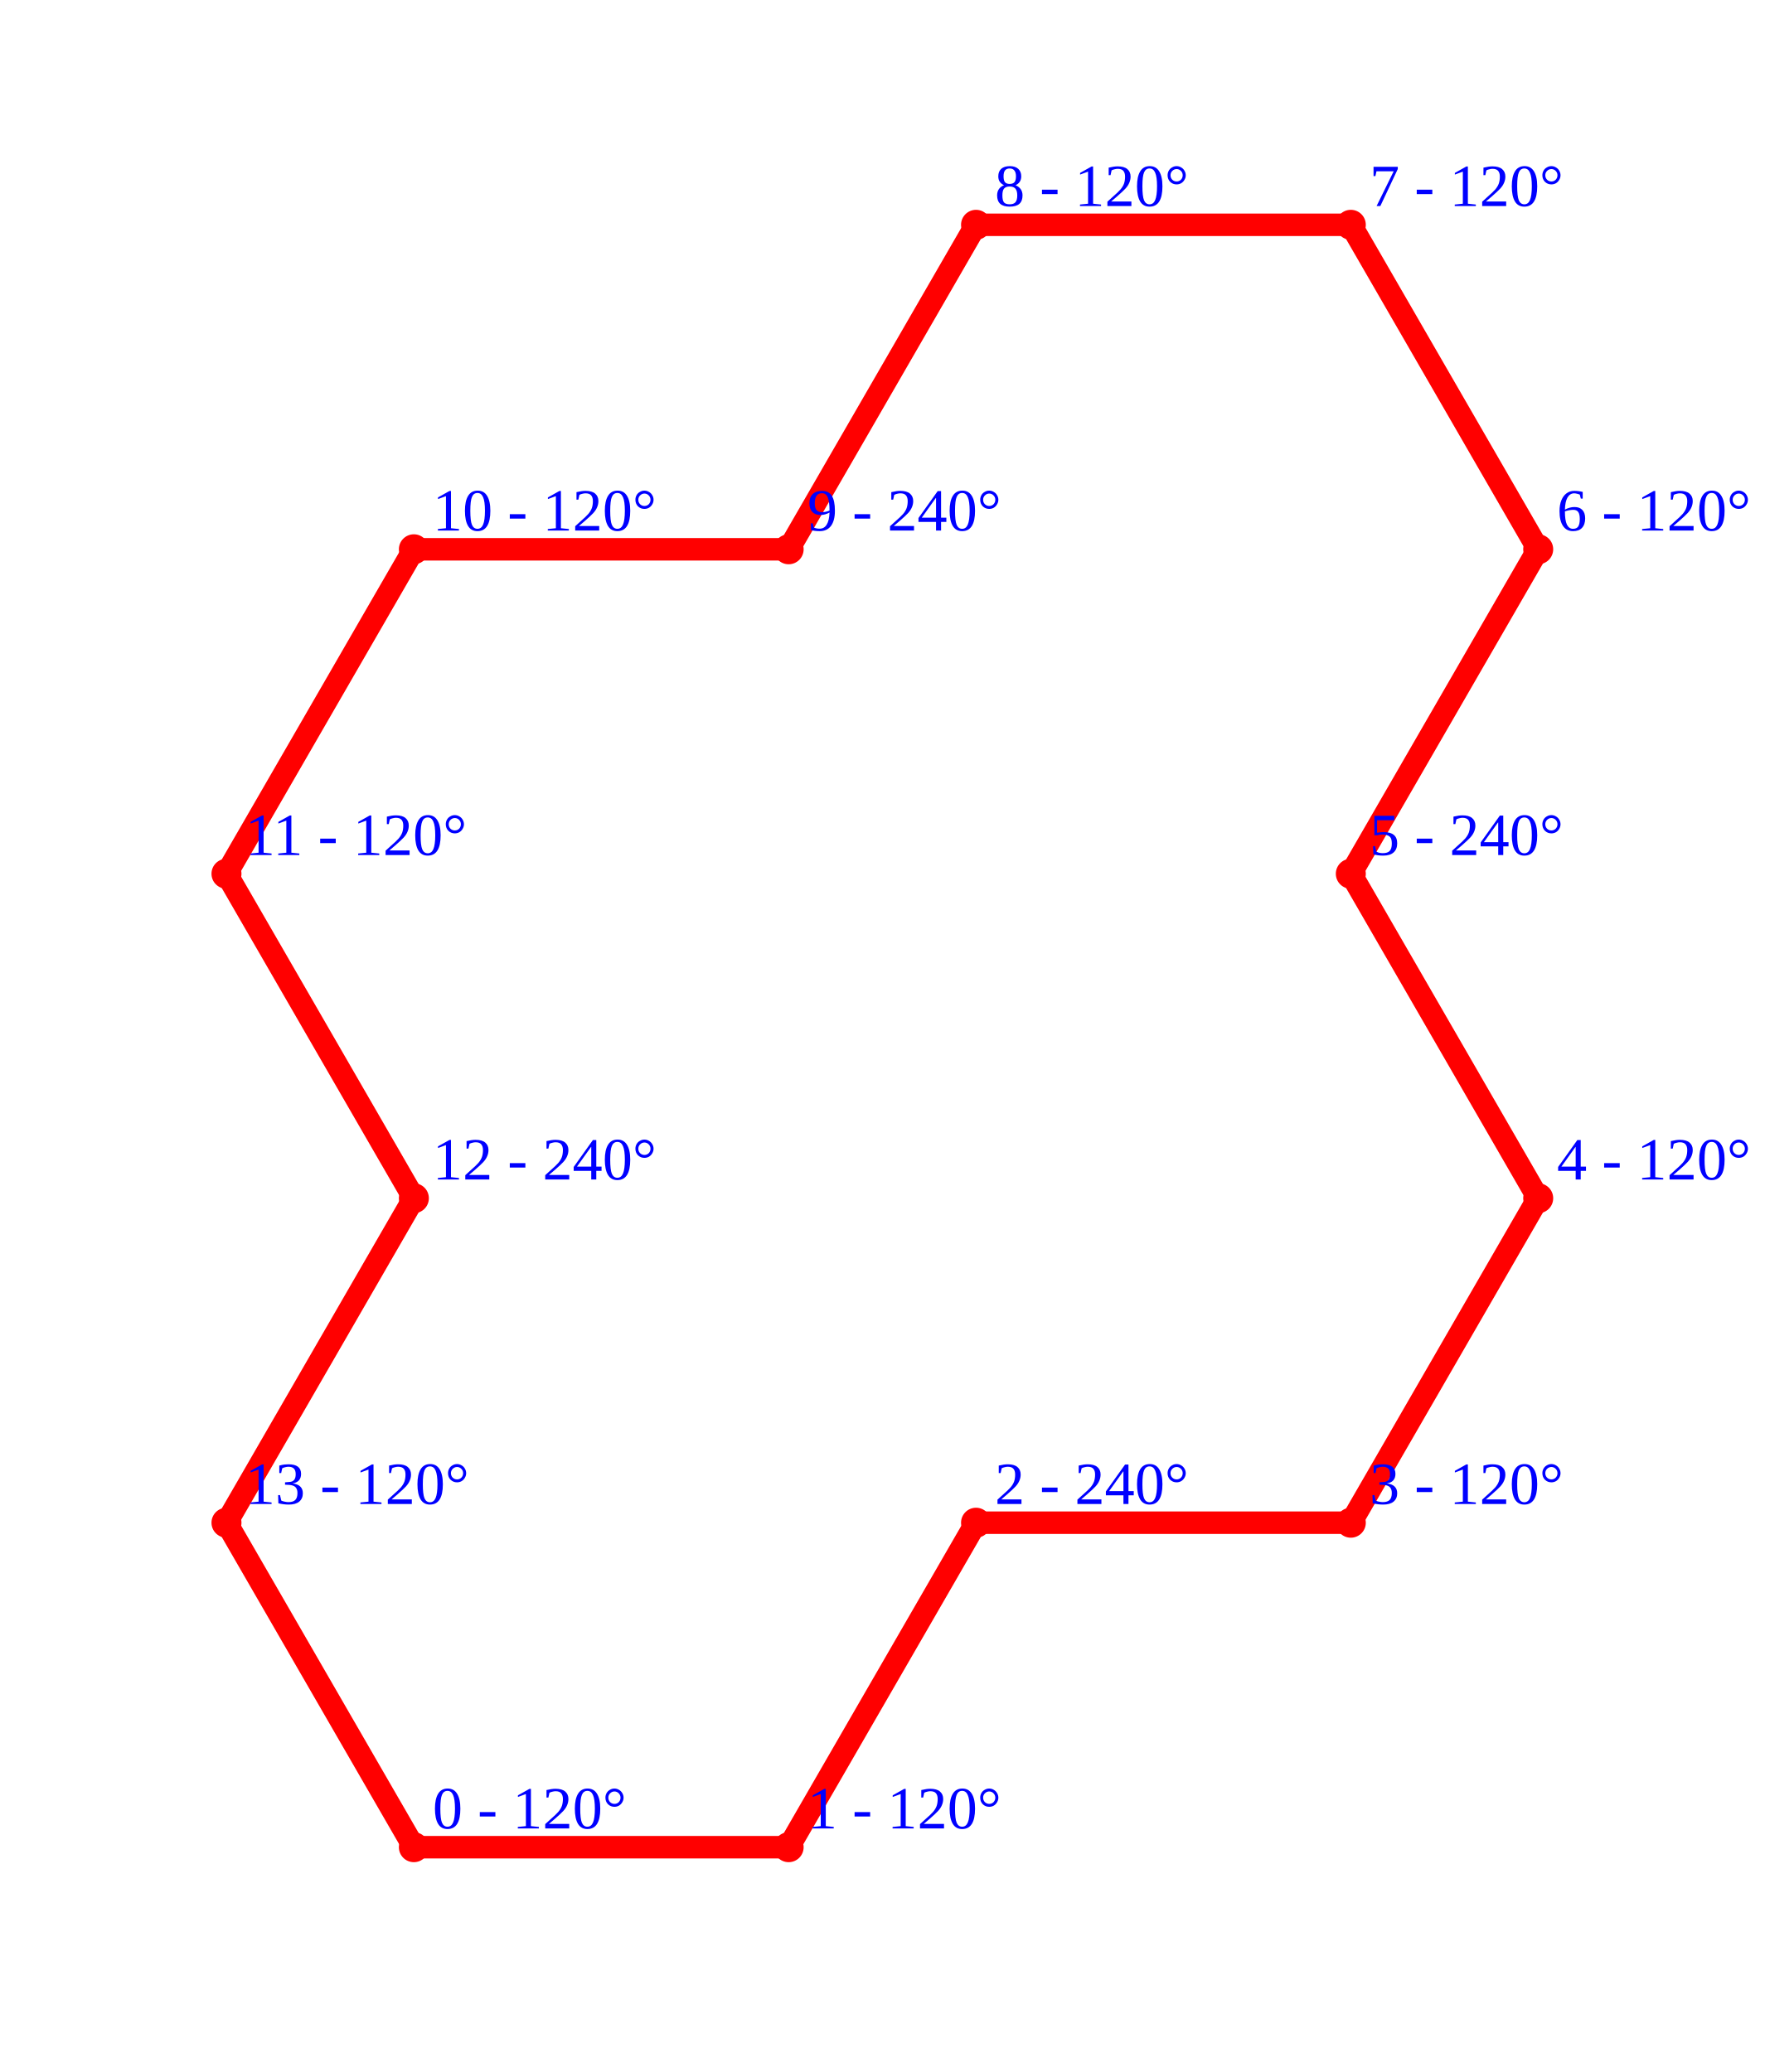
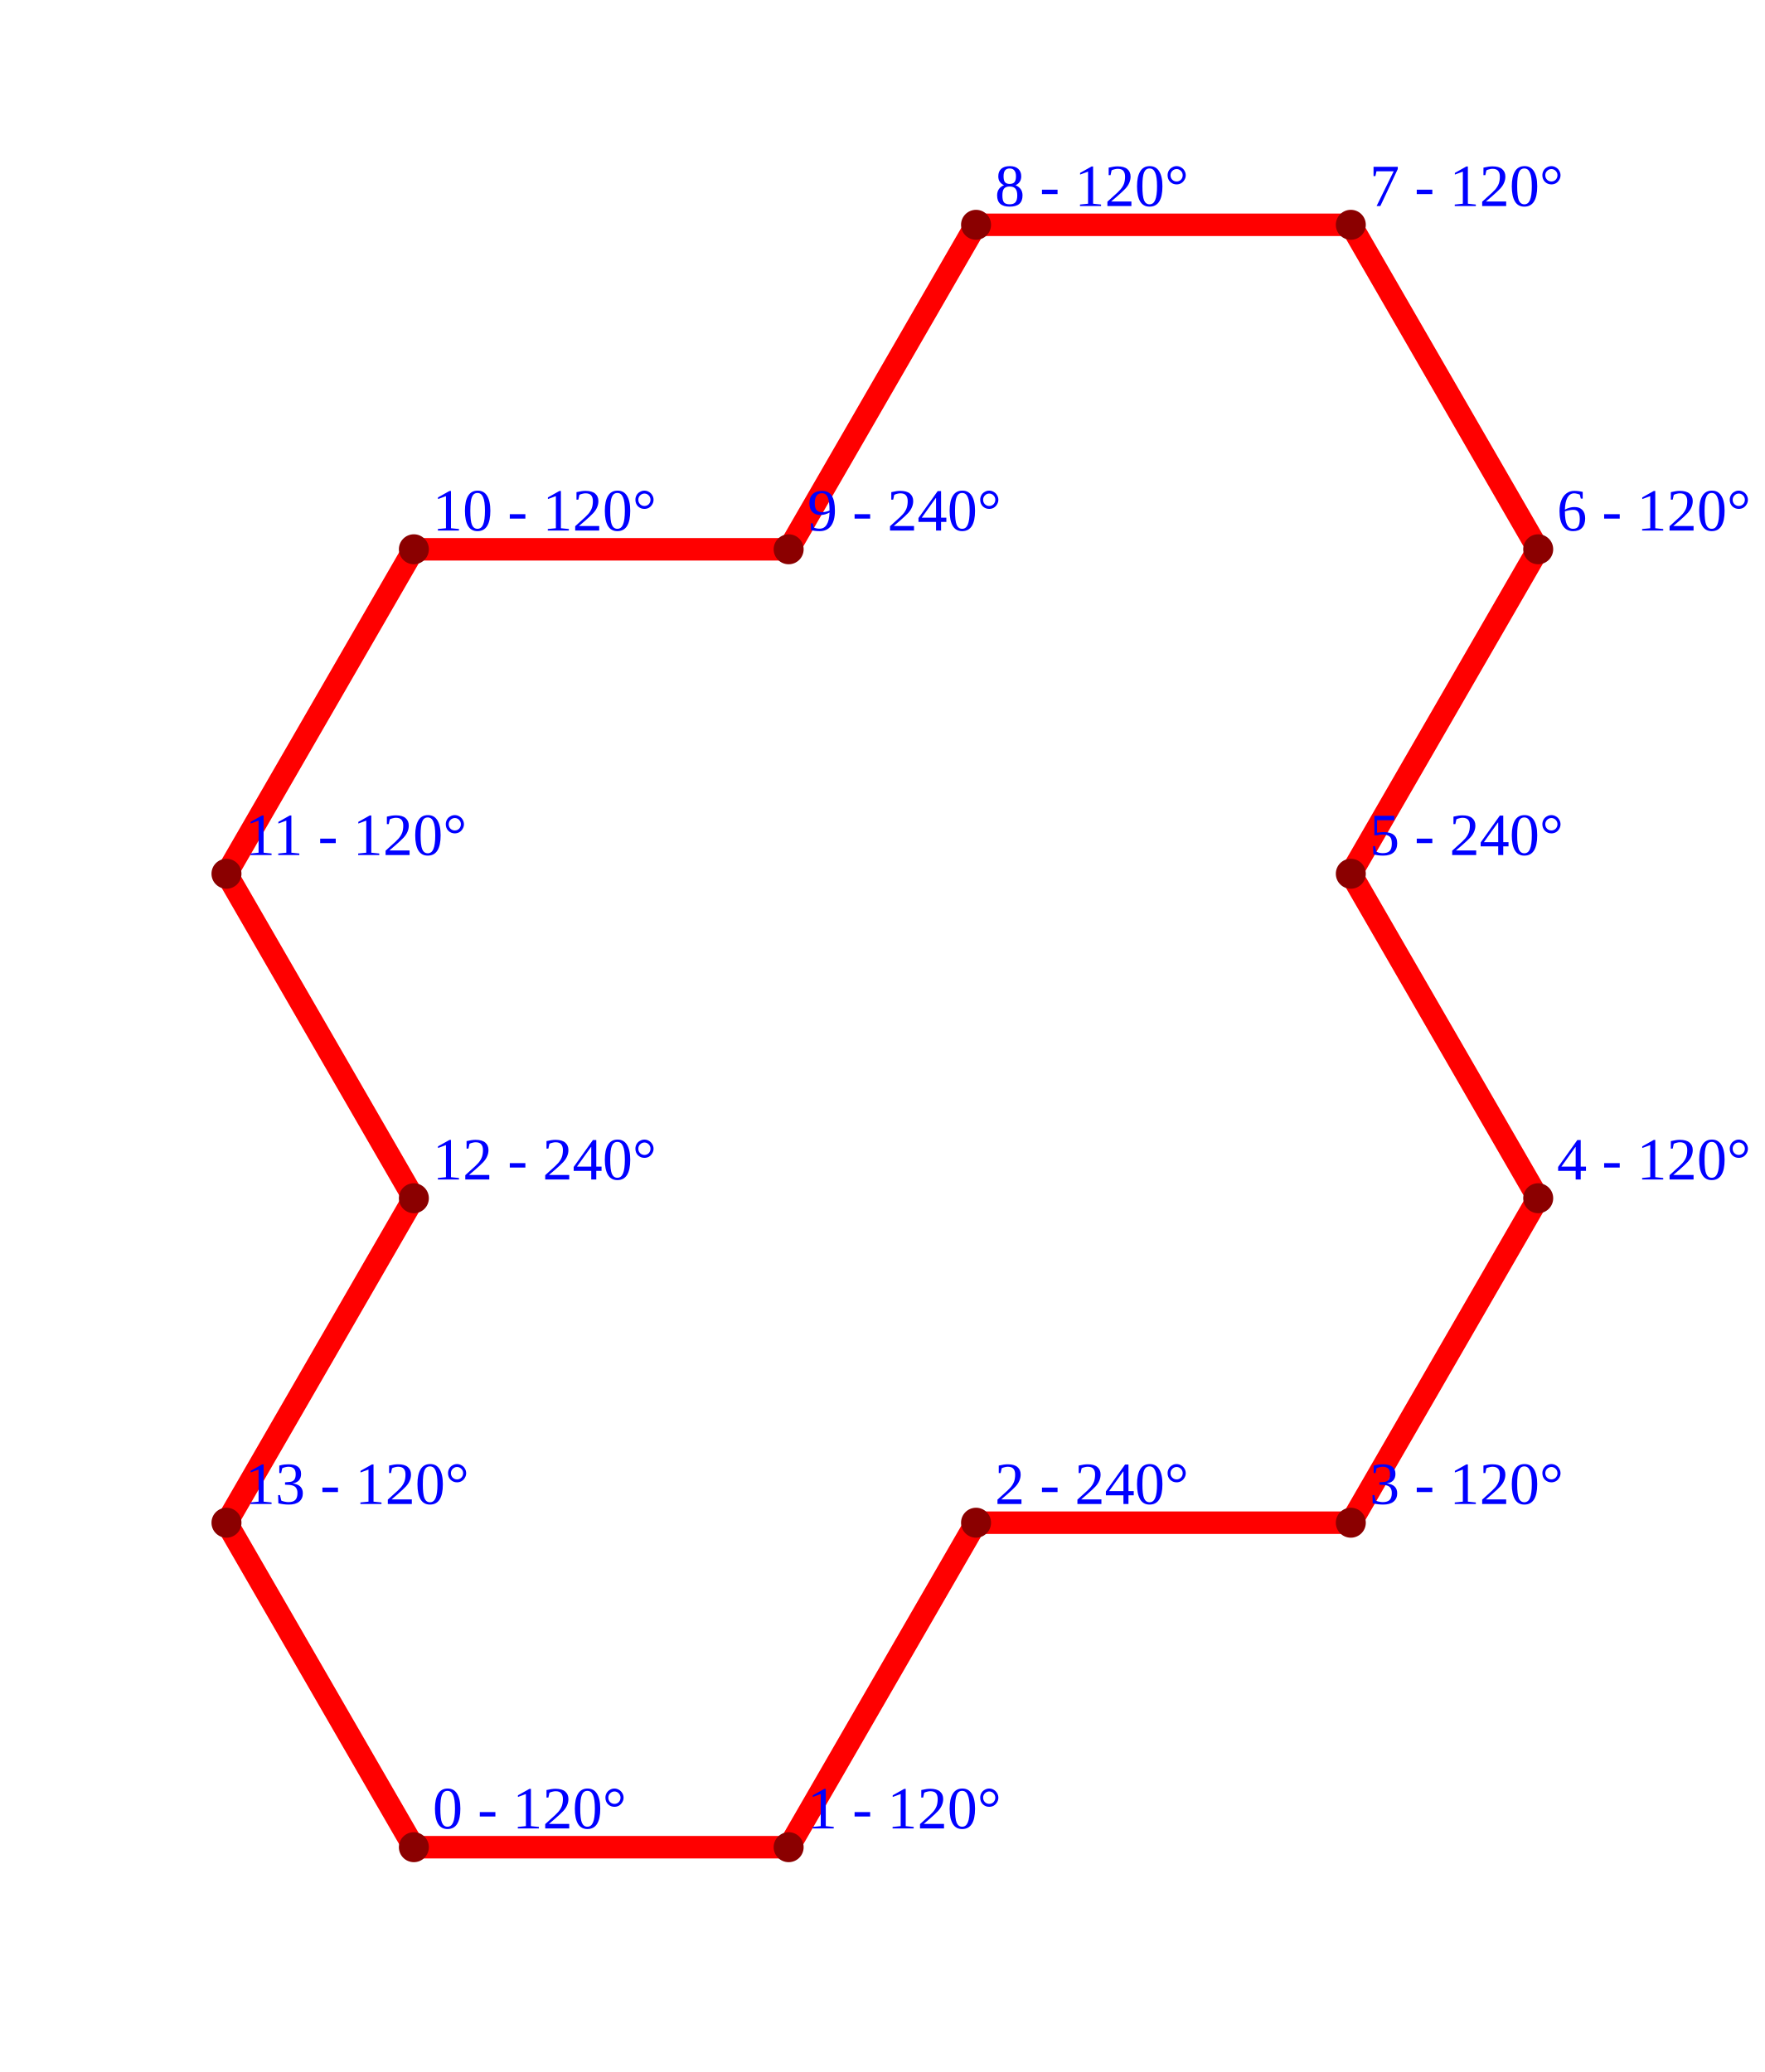
<svg xmlns="http://www.w3.org/2000/svg" width="235" height="276" viewBox="-55 -246.506 235 276.506">
  <g>
    <g stroke="red" stroke-width="3.0" fill="none">
      <polygon points="0,0 50,0 75,-43.301 125,-43.301 150,-86.603 125,-129.904 150,-173.205 125,-216.506 75,-216.506 50,-173.205 0,-173.205 -25,-129.904 -0,-86.603 -25,-43.301">
            </polygon>
    </g>
-     <g fill="red">
+     <g fill="darkred">
      <circle cx="0" cy="0" r="2.0" />
      <circle cx="50" cy="0" r="2.0" />
      <circle cx="75" cy="-43.301" r="2.0" />
      <circle cx="125" cy="-43.301" r="2.0" />
      <circle cx="150" cy="-86.603" r="2.0" />
      <circle cx="125" cy="-129.904" r="2.0" />
      <circle cx="150" cy="-173.205" r="2.0" />
      <circle cx="125" cy="-216.506" r="2.0" />
      <circle cx="75" cy="-216.506" r="2.0" />
      <circle cx="50" cy="-173.205" r="2.0" />
      <circle cx="0" cy="-173.205" r="2.0" />
      <circle cx="-25" cy="-129.904" r="2.0" />
      <circle cx="-0" cy="-86.603" r="2.0" />
      <circle cx="-25" cy="-43.301" r="2.0" />
    </g>
    <g font-size="8" fill="blue">
      <text x="2.5" y="-2.5">0 - 120°</text>
      <text x="52.5" y="-2.5">1 - 120°</text>
      <text x="77.5" y="-45.801">2 - 240°</text>
      <text x="127.5" y="-45.801">3 - 120°</text>
      <text x="152.5" y="-89.103">4 - 120°</text>
      <text x="127.5" y="-132.404">5 - 240°</text>
      <text x="152.5" y="-175.705">6 - 120°</text>
      <text x="127.5" y="-219.006">7 - 120°</text>
      <text x="77.5" y="-219.006">8 - 120°</text>
      <text x="52.5" y="-175.705">9 - 240°</text>
      <text x="2.5" y="-175.705">10 - 120°</text>
      <text x="-22.5" y="-132.404">11 - 120°</text>
      <text x="2.5" y="-89.103">12 - 240°</text>
      <text x="-22.5" y="-45.801">13 - 120°</text>
    </g>
  </g>
</svg>
